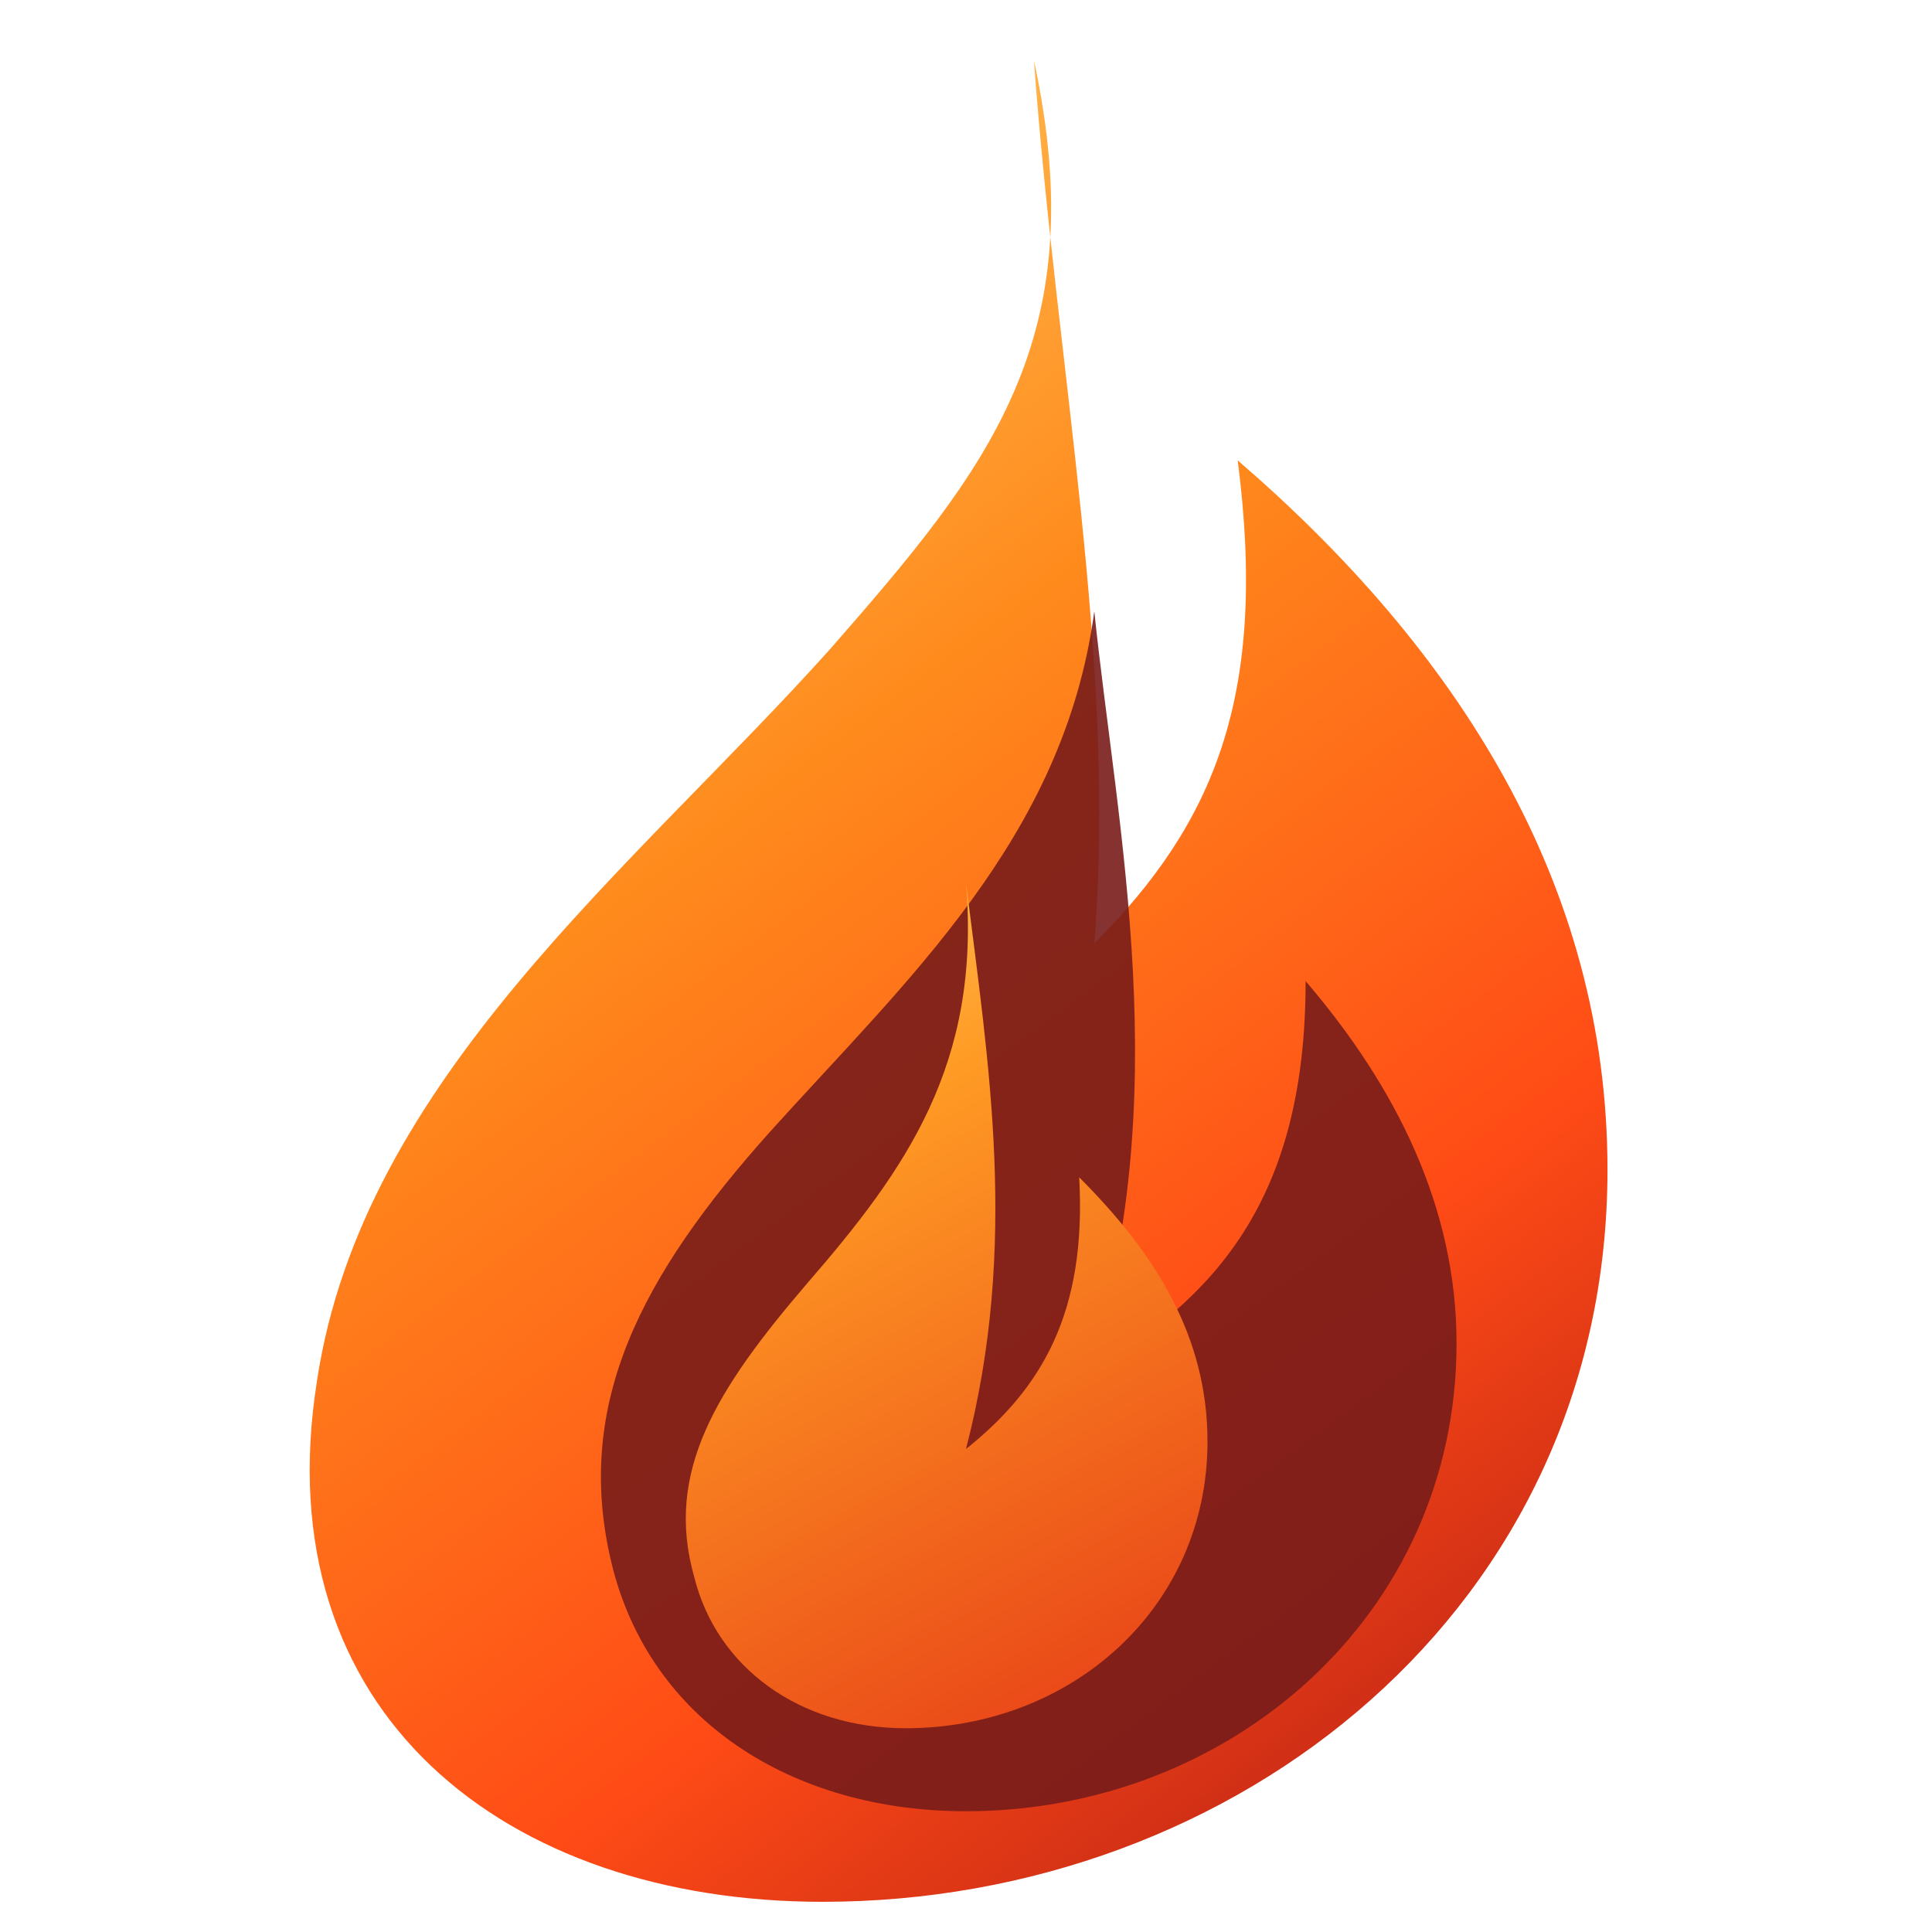
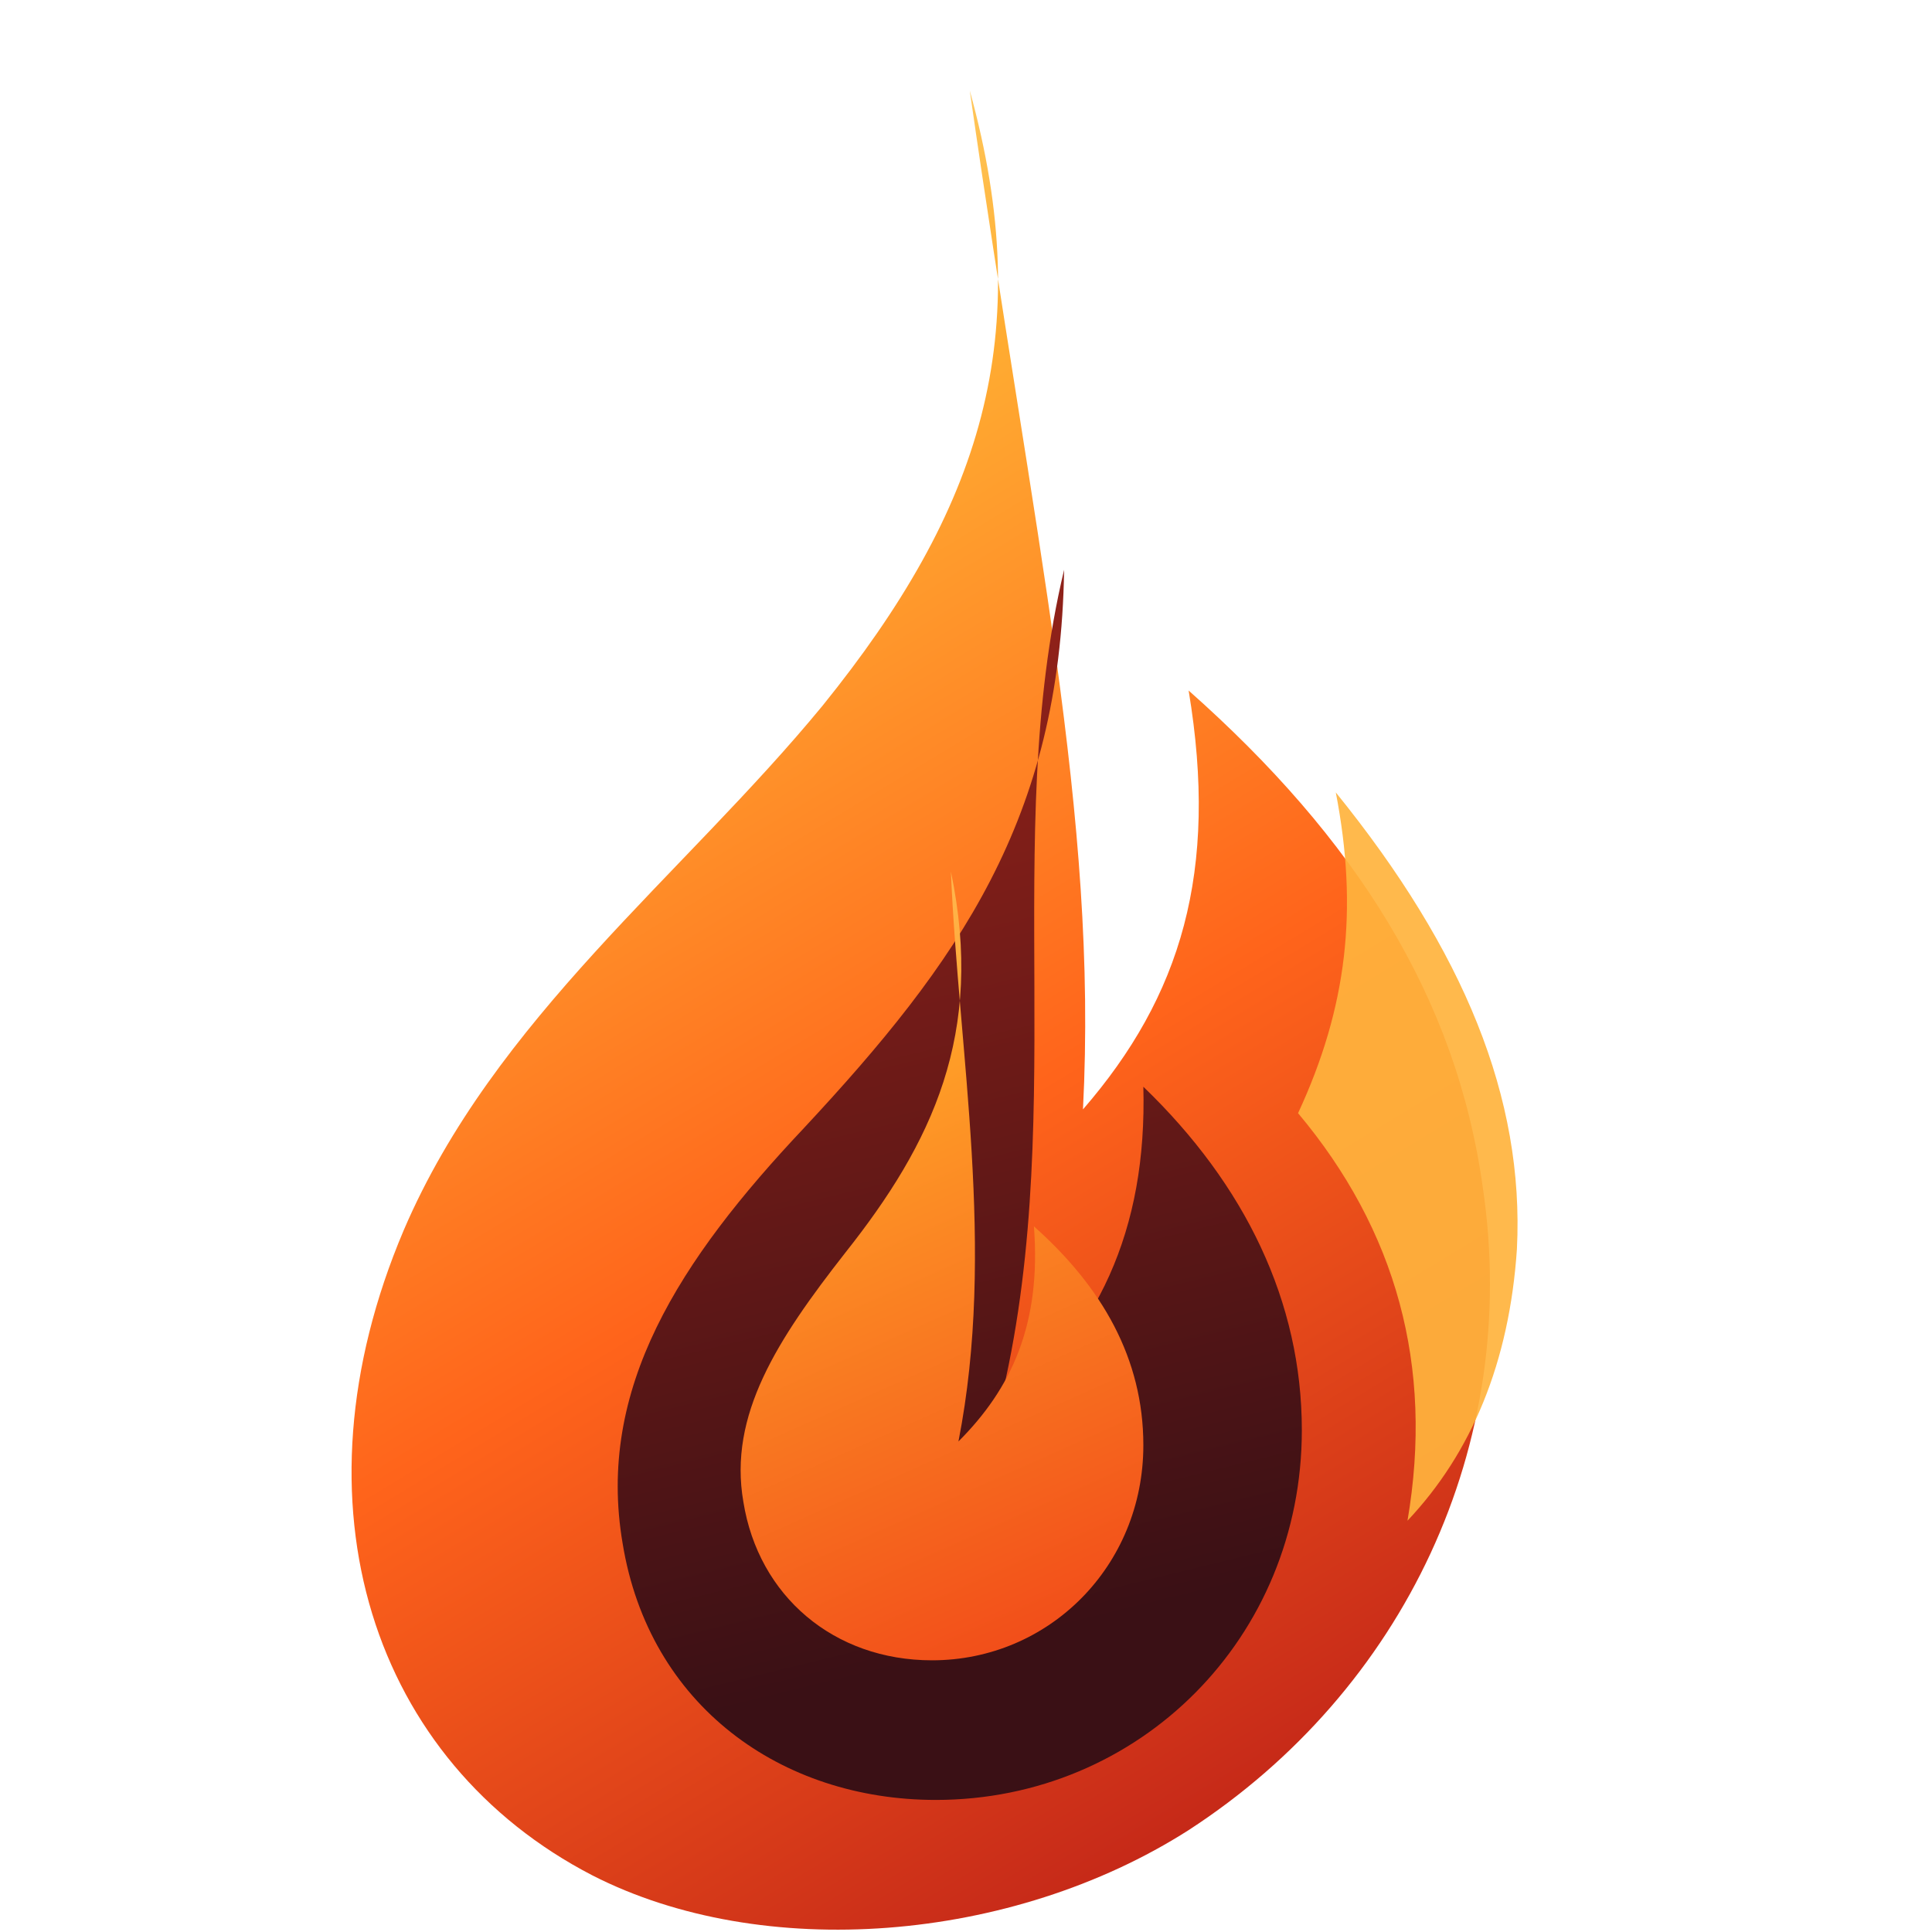
- <svg xmlns="http://www.w3.org/2000/svg" viewBox="0 0 256 256">
+ <svg xmlns="http://www.w3.org/2000/svg" viewBox="0 0 512 512">
  <defs>
-     <linearGradient id="outer" x1="42" y1="18" x2="208" y2="242" gradientUnits="userSpaceOnUse">
-       <stop offset="0" stop-color="#ffd36b" />
-       <stop offset=".38" stop-color="#ff8a1c" />
-       <stop offset=".72" stop-color="#ff4b16" />
-       <stop offset="1" stop-color="#b51f16" />
+     <linearGradient id="fire" x1="120" y1="28" x2="390" y2="474" gradientUnits="userSpaceOnUse">
+       <stop stop-color="#ffe58a" />
+       <stop offset=".24" stop-color="#ffad32" />
+       <stop offset=".58" stop-color="#ff641b" />
+       <stop offset="1" stop-color="#bd2018" />
    </linearGradient>
-     <linearGradient id="inner" x1="91" y1="72" x2="174" y2="224" gradientUnits="userSpaceOnUse">
-       <stop offset="0" stop-color="#fff0a6" />
-       <stop offset=".45" stop-color="#ff9b24" />
-       <stop offset="1" stop-color="#e63a16" />
+     <linearGradient id="gold" x1="205" y1="150" x2="330" y2="430" gradientUnits="userSpaceOnUse">
+       <stop stop-color="#fff0a6" />
+       <stop offset=".45" stop-color="#ff9d27" />
+       <stop offset="1" stop-color="#f04418" />
+     </linearGradient>
+     <linearGradient id="shadow" x1="270" y1="175" x2="330" y2="420" gradientUnits="userSpaceOnUse">
+       <stop stop-color="#8e2119" />
+       <stop offset="1" stop-color="#3a1015" />
    </linearGradient>
  </defs>
-   <path fill="url(#outer)" d="M137 8c8 37-6 54-27 78C84 115 48 143 42 183c-7 44 25 69 67 69 55 0 104-39 104-97 0-38-20-69-49-94 4 31-3 48-19 64 3-37-5-76-8-117Z" />
-   <path fill="#781c19" opacity=".9" d="M145 81c-4 30-25 49-43 69-17 19-26 36-21 57 5 21 24 33 47 33 35 0 65-26 65-62 0-18-8-34-20-48 0 29-12 42-29 52 12-36 4-72 1-101Z" />
-   <path fill="url(#inner)" d="M128 117c2 24-8 38-21 53-12 14-19 25-15 39 3 12 14 20 28 20 22 0 40-16 40-38 0-14-7-25-17-35 1 18-5 28-15 36 7-27 3-51 0-75Z" />
+   <path fill="url(#fire)" d="M257 24c18 65 3 111-39 163-37 45-87 83-111 139-31 73-8 141 50 171 45 23 111 18 158-12 57-37 88-102 78-170-7-51-34-93-78-132 8 48-2 81-28 111 4-78-13-151-30-270Z" />
+   <path fill="url(#shadow)" d="M282 151c-1 66-28 104-69 148-33 35-55 69-48 110 7 43 42 68 83 68 54 0 97-43 97-98 0-34-15-65-42-91 1 38-12 66-39 88 20-76 1-154 18-225Z" />
+   <path fill="url(#gold)" d="M252 231c9 43-5 72-28 101-18 23-31 43-27 66 4 25 24 42 50 42 31 0 56-25 56-57 0-23-11-42-29-58 2 26-6 43-20 57 10-51 0-103-2-151Z" />
+   <path fill="#ffb33d" d="M354 210c34 42 50 81 48 121-2 30-12 54-29 72 7-41-3-77-29-108 13-28 16-54 10-85Z" opacity=".92" />
</svg>
